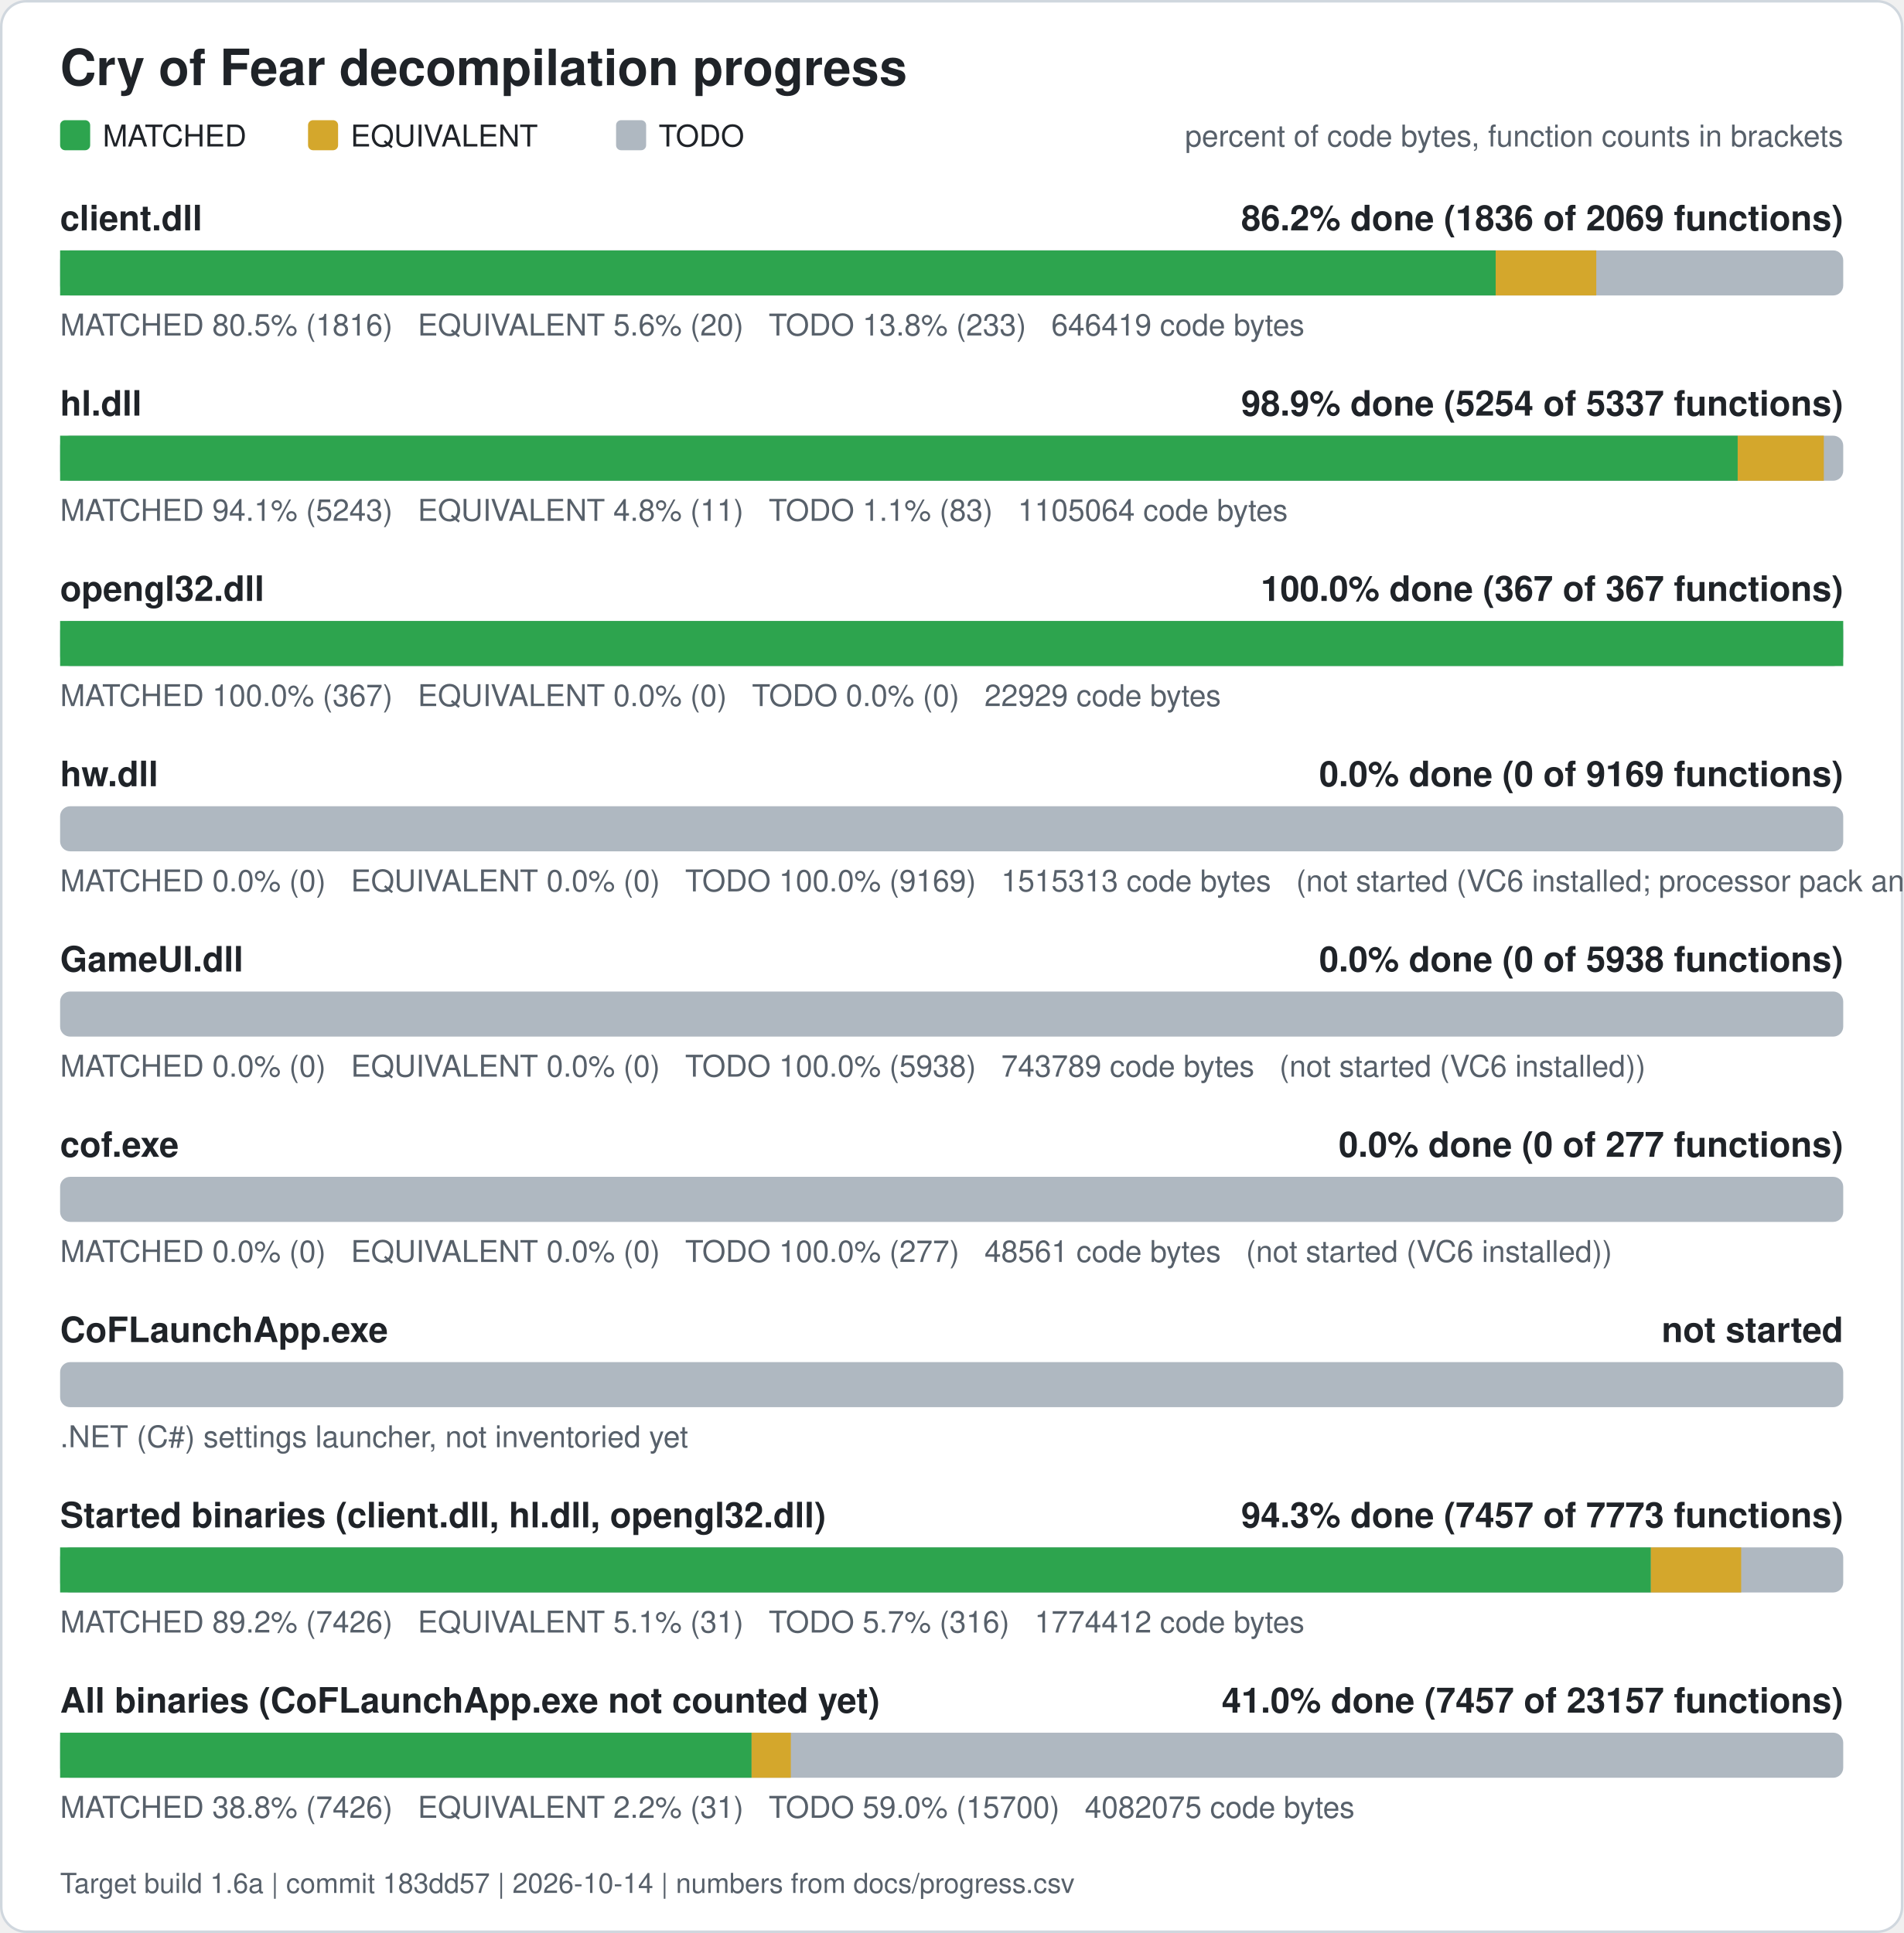
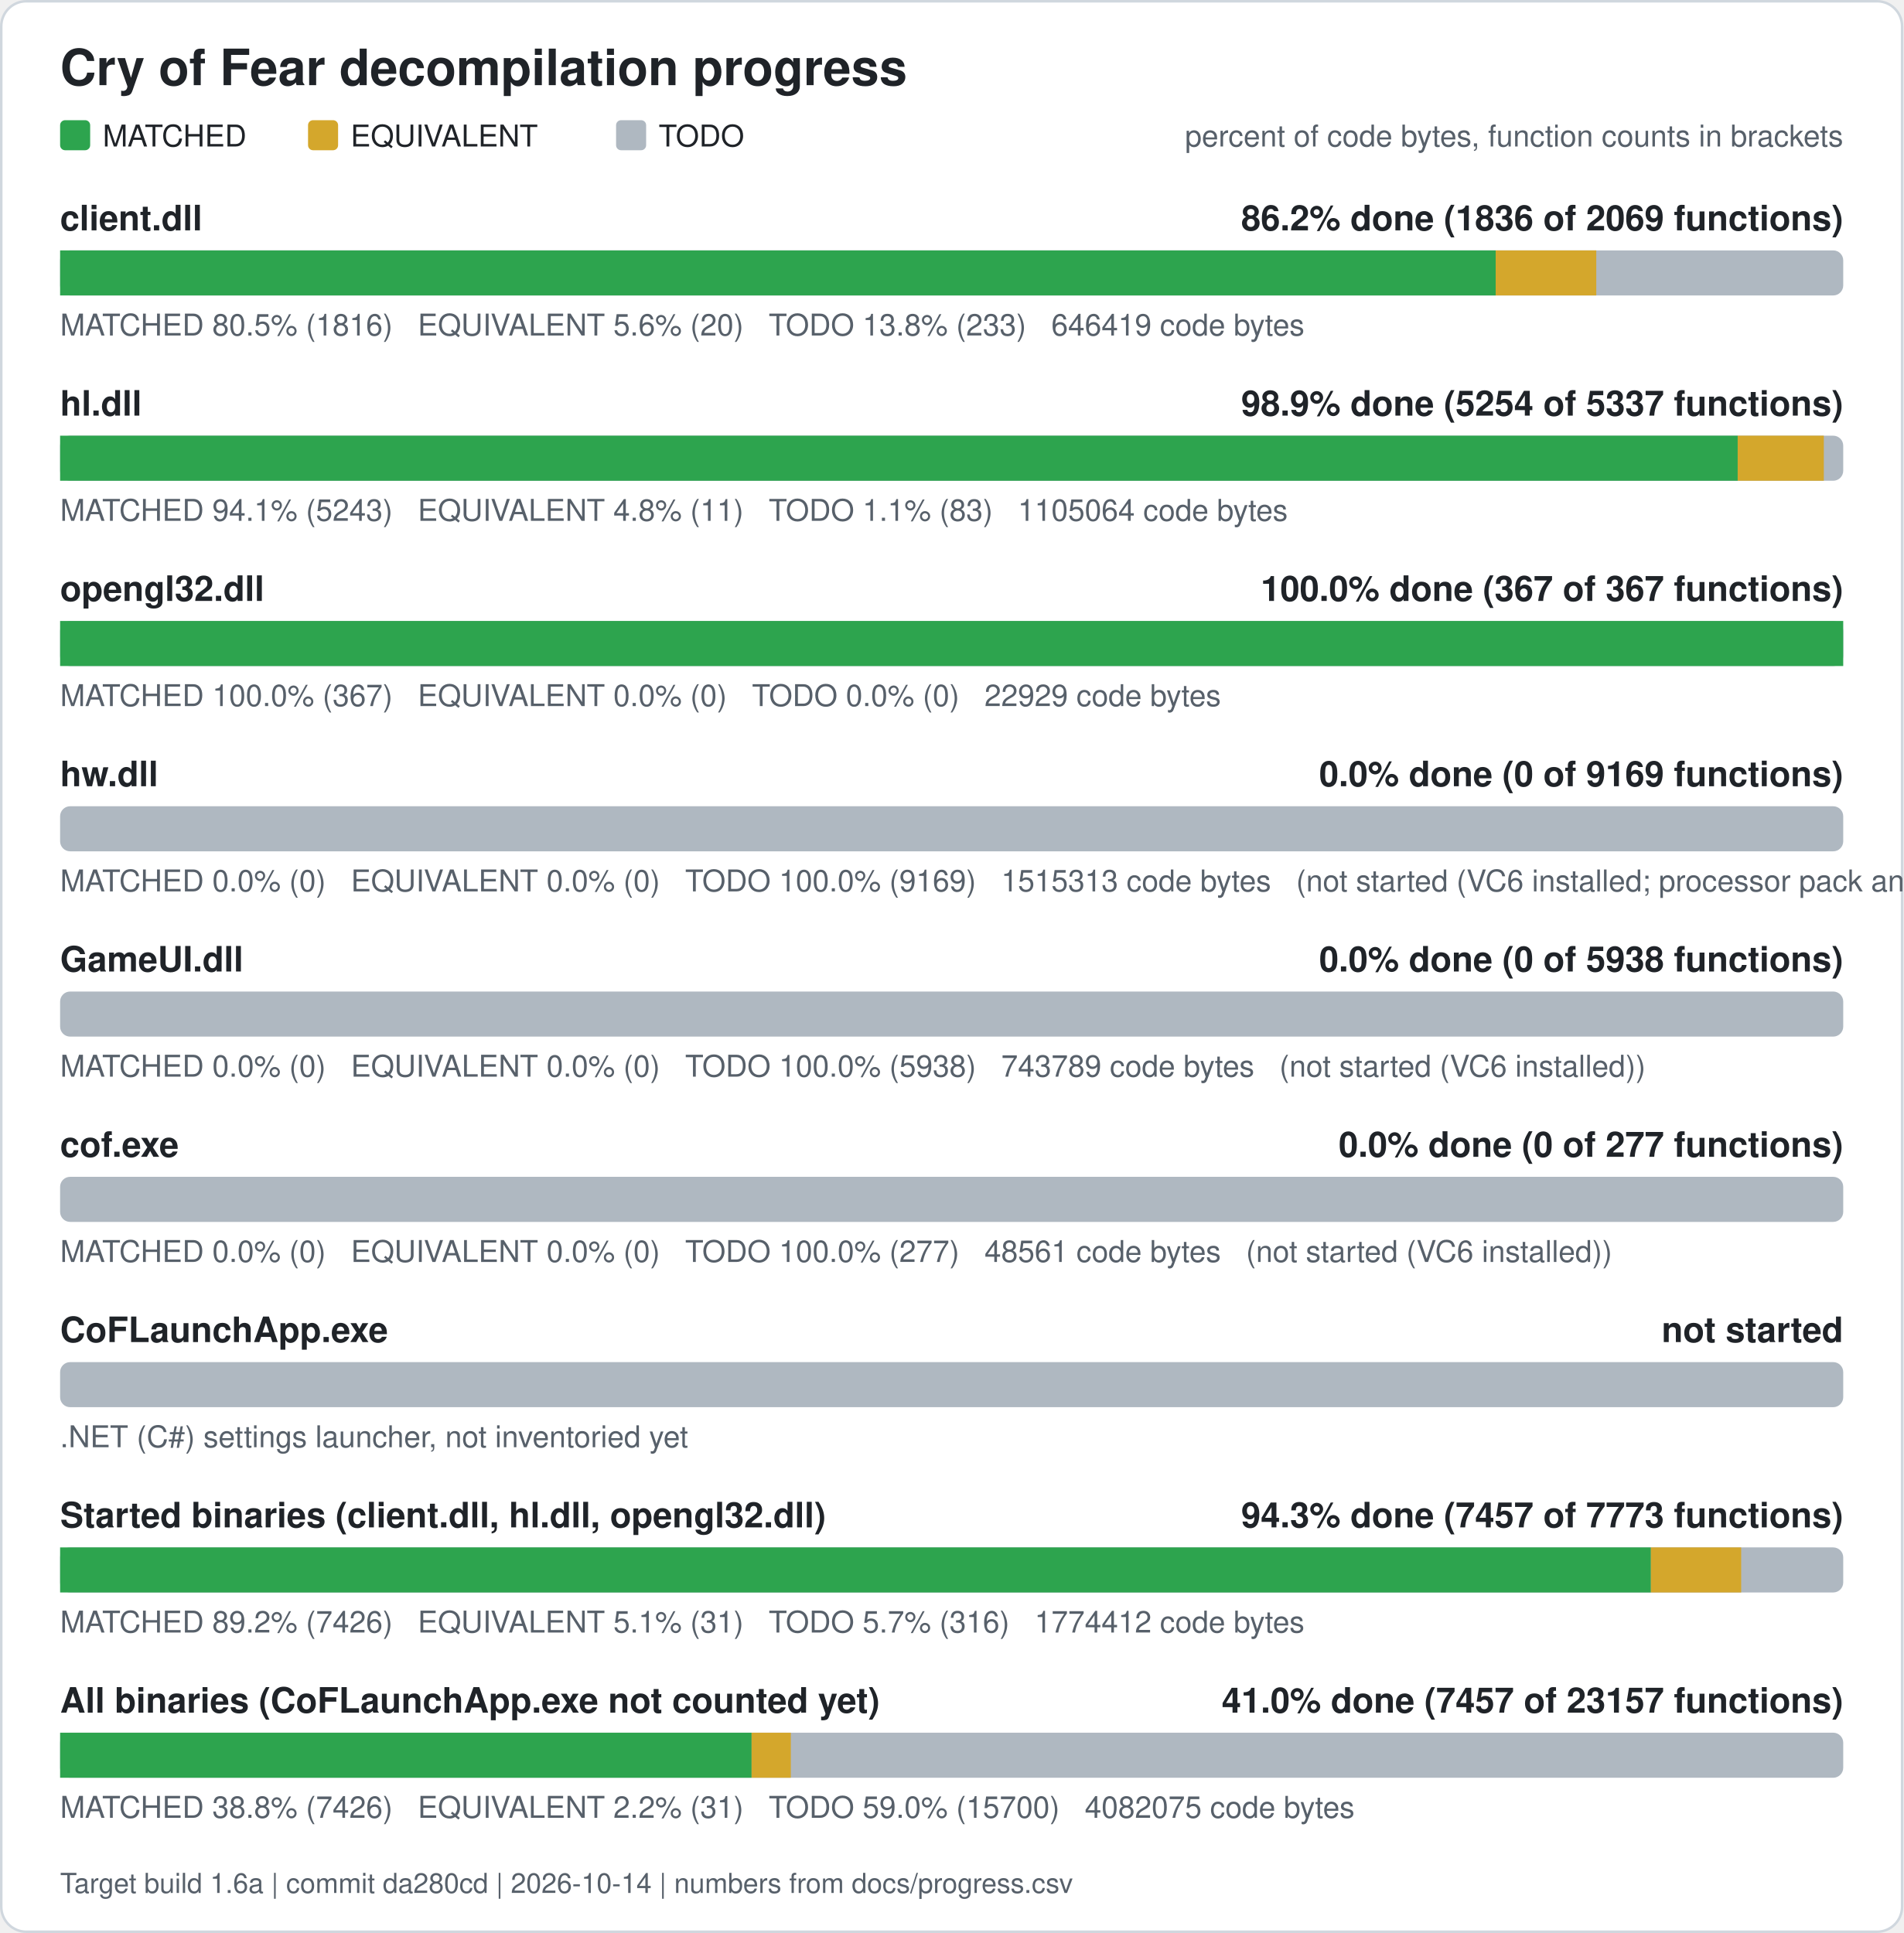
<svg xmlns="http://www.w3.org/2000/svg" width="760" height="772" viewBox="0 0 760 772" role="img" aria-label="Cry of Fear decompilation progress">
  <rect x="0.5" y="0.5" width="759" height="771" rx="10" fill="#ffffff" stroke="#d0d7de" />
  <text x="24" y="34" font-family="Segoe UI, Helvetica, Arial, sans-serif" font-size="20" font-weight="600" fill="#1f2328">Cry of Fear decompilation progress</text>
  <rect x="24" y="48" width="12" height="12" rx="2" fill="#2da44e" />
  <text x="41" y="58.5" font-family="Segoe UI, Helvetica, Arial, sans-serif" font-size="12" fill="#1f2328">MATCHED</text>
  <rect x="123" y="48" width="12" height="12" rx="2" fill="#d4a72c" />
  <text x="140" y="58.5" font-family="Segoe UI, Helvetica, Arial, sans-serif" font-size="12" fill="#1f2328">EQUIVALENT</text>
  <rect x="246" y="48" width="12" height="12" rx="2" fill="#afb8c1" />
  <text x="263" y="58.5" font-family="Segoe UI, Helvetica, Arial, sans-serif" font-size="12" fill="#1f2328">TODO</text>
  <text x="736" y="58.5" font-family="Segoe UI, Helvetica, Arial, sans-serif" font-size="12" fill="#57606a" text-anchor="end">percent of code bytes, function counts in brackets</text>
  <text x="24" y="92" font-family="Segoe UI, Helvetica, Arial, sans-serif" font-size="14" font-weight="600" fill="#1f2328">client.dll</text>
  <text x="736" y="92" font-family="Segoe UI, Helvetica, Arial, sans-serif" font-size="14" font-weight="600" fill="#1f2328" text-anchor="end">86.2% done (1836 of 2069 functions)</text>
  <rect x="24" y="100" width="712" height="18" rx="4" fill="#afb8c1" />
  <rect x="24.00" y="100" width="573.22" height="18" fill="#2da44e" />
  <rect x="597.22" y="100" width="40.17" height="18" fill="#d4a72c" />
  <text x="24" y="134" font-family="Segoe UI, Helvetica, Arial, sans-serif" font-size="12" fill="#57606a" xml:space="preserve">MATCHED 80.5% (1816)   EQUIVALENT 5.6% (20)   TODO 13.8% (233)   646419 code bytes</text>
  <text x="24" y="166" font-family="Segoe UI, Helvetica, Arial, sans-serif" font-size="14" font-weight="600" fill="#1f2328">hl.dll</text>
  <text x="736" y="166" font-family="Segoe UI, Helvetica, Arial, sans-serif" font-size="14" font-weight="600" fill="#1f2328" text-anchor="end">98.9% done (5254 of 5337 functions)</text>
  <rect x="24" y="174" width="712" height="18" rx="4" fill="#afb8c1" />
  <rect x="24.00" y="174" width="669.86" height="18" fill="#2da44e" />
  <rect x="693.86" y="174" width="34.39" height="18" fill="#d4a72c" />
  <text x="24" y="208" font-family="Segoe UI, Helvetica, Arial, sans-serif" font-size="12" fill="#57606a" xml:space="preserve">MATCHED 94.1% (5243)   EQUIVALENT 4.8% (11)   TODO 1.1% (83)   1105064 code bytes</text>
  <text x="24" y="240" font-family="Segoe UI, Helvetica, Arial, sans-serif" font-size="14" font-weight="600" fill="#1f2328">opengl32.dll</text>
  <text x="736" y="240" font-family="Segoe UI, Helvetica, Arial, sans-serif" font-size="14" font-weight="600" fill="#1f2328" text-anchor="end">100.0% done (367 of 367 functions)</text>
  <rect x="24" y="248" width="712" height="18" rx="4" fill="#afb8c1" />
  <rect x="24.00" y="248" width="712.00" height="18" fill="#2da44e" />
  <text x="24" y="282" font-family="Segoe UI, Helvetica, Arial, sans-serif" font-size="12" fill="#57606a" xml:space="preserve">MATCHED 100.0% (367)   EQUIVALENT 0.0% (0)   TODO 0.0% (0)   22929 code bytes</text>
  <text x="24" y="314" font-family="Segoe UI, Helvetica, Arial, sans-serif" font-size="14" font-weight="600" fill="#1f2328">hw.dll</text>
  <text x="736" y="314" font-family="Segoe UI, Helvetica, Arial, sans-serif" font-size="14" font-weight="600" fill="#1f2328" text-anchor="end">0.0% done (0 of 9169 functions)</text>
  <rect x="24" y="322" width="712" height="18" rx="4" fill="#afb8c1" />
  <text x="24" y="356" font-family="Segoe UI, Helvetica, Arial, sans-serif" font-size="12" fill="#57606a" xml:space="preserve">MATCHED 0.0% (0)   EQUIVALENT 0.0% (0)   TODO 100.0% (9169)   1515313 code bytes   (not started (VC6 installed; processor pack and VS 2005 objects need those compilers))</text>
  <text x="24" y="388" font-family="Segoe UI, Helvetica, Arial, sans-serif" font-size="14" font-weight="600" fill="#1f2328">GameUI.dll</text>
  <text x="736" y="388" font-family="Segoe UI, Helvetica, Arial, sans-serif" font-size="14" font-weight="600" fill="#1f2328" text-anchor="end">0.0% done (0 of 5938 functions)</text>
  <rect x="24" y="396" width="712" height="18" rx="4" fill="#afb8c1" />
  <text x="24" y="430" font-family="Segoe UI, Helvetica, Arial, sans-serif" font-size="12" fill="#57606a" xml:space="preserve">MATCHED 0.0% (0)   EQUIVALENT 0.0% (0)   TODO 100.0% (5938)   743789 code bytes   (not started (VC6 installed))</text>
  <text x="24" y="462" font-family="Segoe UI, Helvetica, Arial, sans-serif" font-size="14" font-weight="600" fill="#1f2328">cof.exe</text>
  <text x="736" y="462" font-family="Segoe UI, Helvetica, Arial, sans-serif" font-size="14" font-weight="600" fill="#1f2328" text-anchor="end">0.0% done (0 of 277 functions)</text>
  <rect x="24" y="470" width="712" height="18" rx="4" fill="#afb8c1" />
  <text x="24" y="504" font-family="Segoe UI, Helvetica, Arial, sans-serif" font-size="12" fill="#57606a" xml:space="preserve">MATCHED 0.0% (0)   EQUIVALENT 0.0% (0)   TODO 100.0% (277)   48561 code bytes   (not started (VC6 installed))</text>
  <text x="24" y="536" font-family="Segoe UI, Helvetica, Arial, sans-serif" font-size="14" font-weight="600" fill="#1f2328">CoFLaunchApp.exe</text>
  <text x="736" y="536" font-family="Segoe UI, Helvetica, Arial, sans-serif" font-size="14" font-weight="600" fill="#1f2328" text-anchor="end">not started</text>
  <rect x="24" y="544" width="712" height="18" rx="4" fill="#afb8c1" />
  <text x="24" y="578" font-family="Segoe UI, Helvetica, Arial, sans-serif" font-size="12" fill="#57606a">.NET (C#) settings launcher, not inventoried yet</text>
  <text x="24" y="610" font-family="Segoe UI, Helvetica, Arial, sans-serif" font-size="14" font-weight="600" fill="#1f2328">Started binaries (client.dll, hl.dll, opengl32.dll)</text>
  <text x="736" y="610" font-family="Segoe UI, Helvetica, Arial, sans-serif" font-size="14" font-weight="600" fill="#1f2328" text-anchor="end">94.3% done (7457 of 7773 functions)</text>
  <rect x="24" y="618" width="712" height="18" rx="4" fill="#afb8c1" />
  <rect x="24.00" y="618" width="635.20" height="18" fill="#2da44e" />
  <rect x="659.20" y="618" width="36.05" height="18" fill="#d4a72c" />
  <text x="24" y="652" font-family="Segoe UI, Helvetica, Arial, sans-serif" font-size="12" fill="#57606a" xml:space="preserve">MATCHED 89.2% (7426)   EQUIVALENT 5.1% (31)   TODO 5.7% (316)   1774412 code bytes</text>
  <text x="24" y="684" font-family="Segoe UI, Helvetica, Arial, sans-serif" font-size="14" font-weight="600" fill="#1f2328">All binaries (CoFLaunchApp.exe not counted yet)</text>
  <text x="736" y="684" font-family="Segoe UI, Helvetica, Arial, sans-serif" font-size="14" font-weight="600" fill="#1f2328" text-anchor="end">41.0% done (7457 of 23157 functions)</text>
  <rect x="24" y="692" width="712" height="18" rx="4" fill="#afb8c1" />
  <rect x="24.00" y="692" width="276.11" height="18" fill="#2da44e" />
  <rect x="300.11" y="692" width="15.67" height="18" fill="#d4a72c" />
  <text x="24" y="726" font-family="Segoe UI, Helvetica, Arial, sans-serif" font-size="12" fill="#57606a" xml:space="preserve">MATCHED 38.8% (7426)   EQUIVALENT 2.2% (31)   TODO 59.0% (15700)   4082075 code bytes</text>
-   <text x="24" y="756" font-family="Segoe UI, Helvetica, Arial, sans-serif" font-size="11" fill="#57606a">Target build 1.6a | commit 183dd57 | 2026-10-14 | numbers from docs/progress.csv</text>
+   <text x="24" y="756" font-family="Segoe UI, Helvetica, Arial, sans-serif" font-size="11" fill="#57606a">Target build 1.6a | commit da280cd | 2026-10-14 | numbers from docs/progress.csv</text>
</svg>
